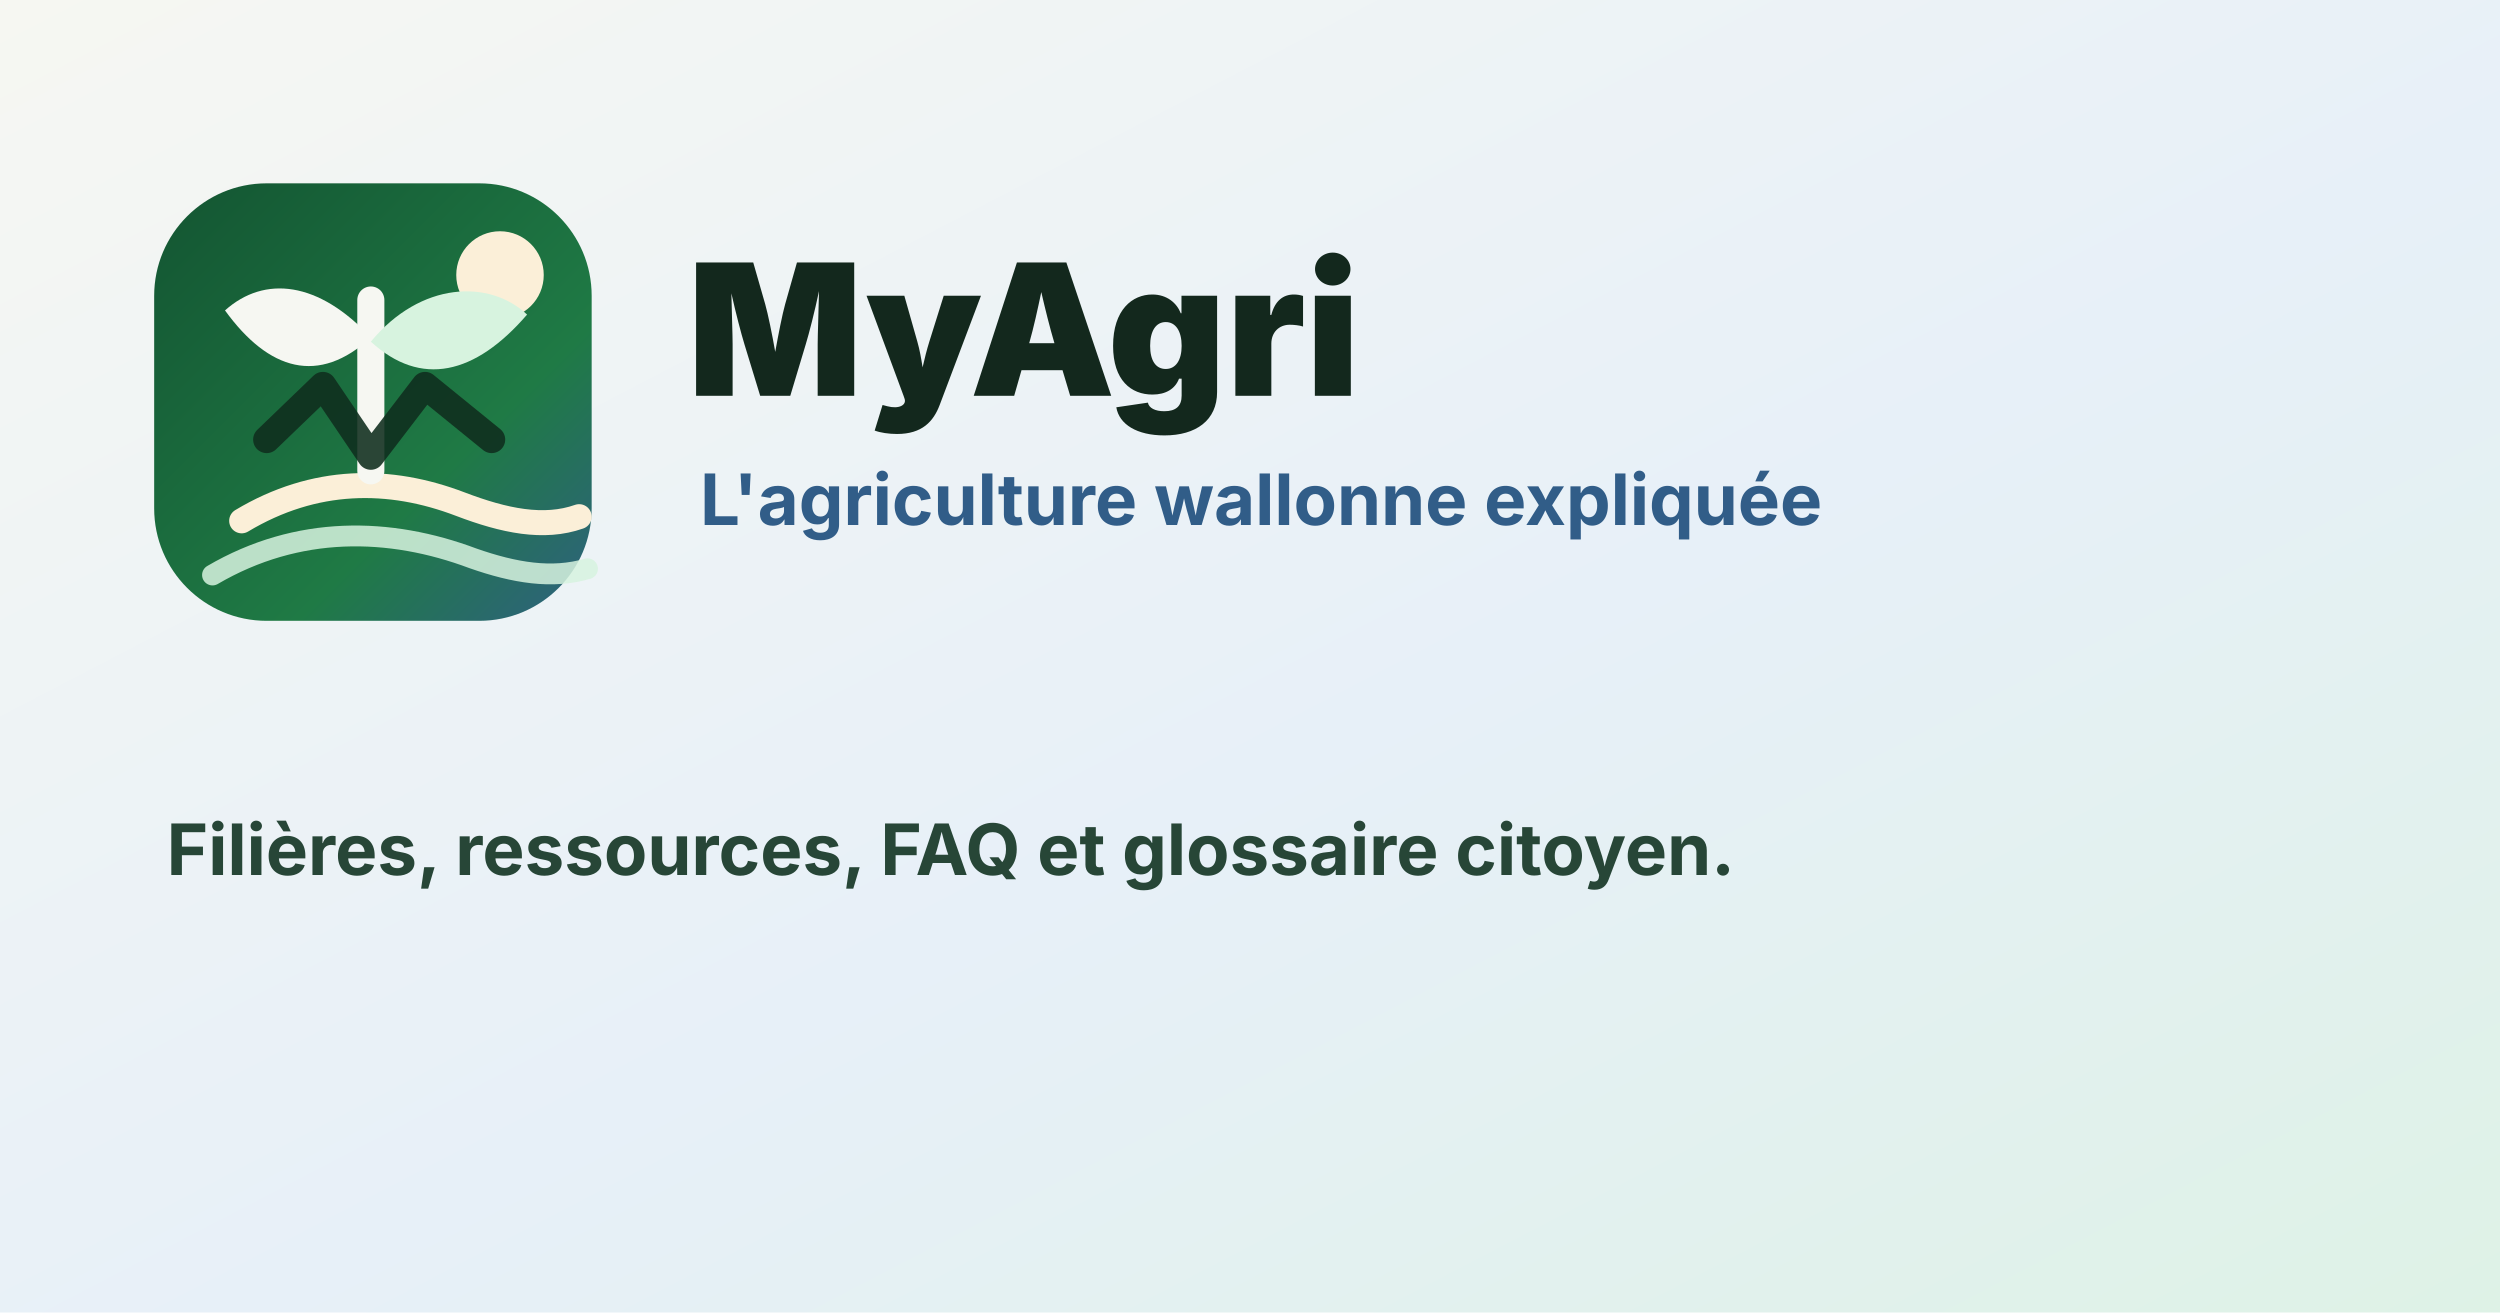
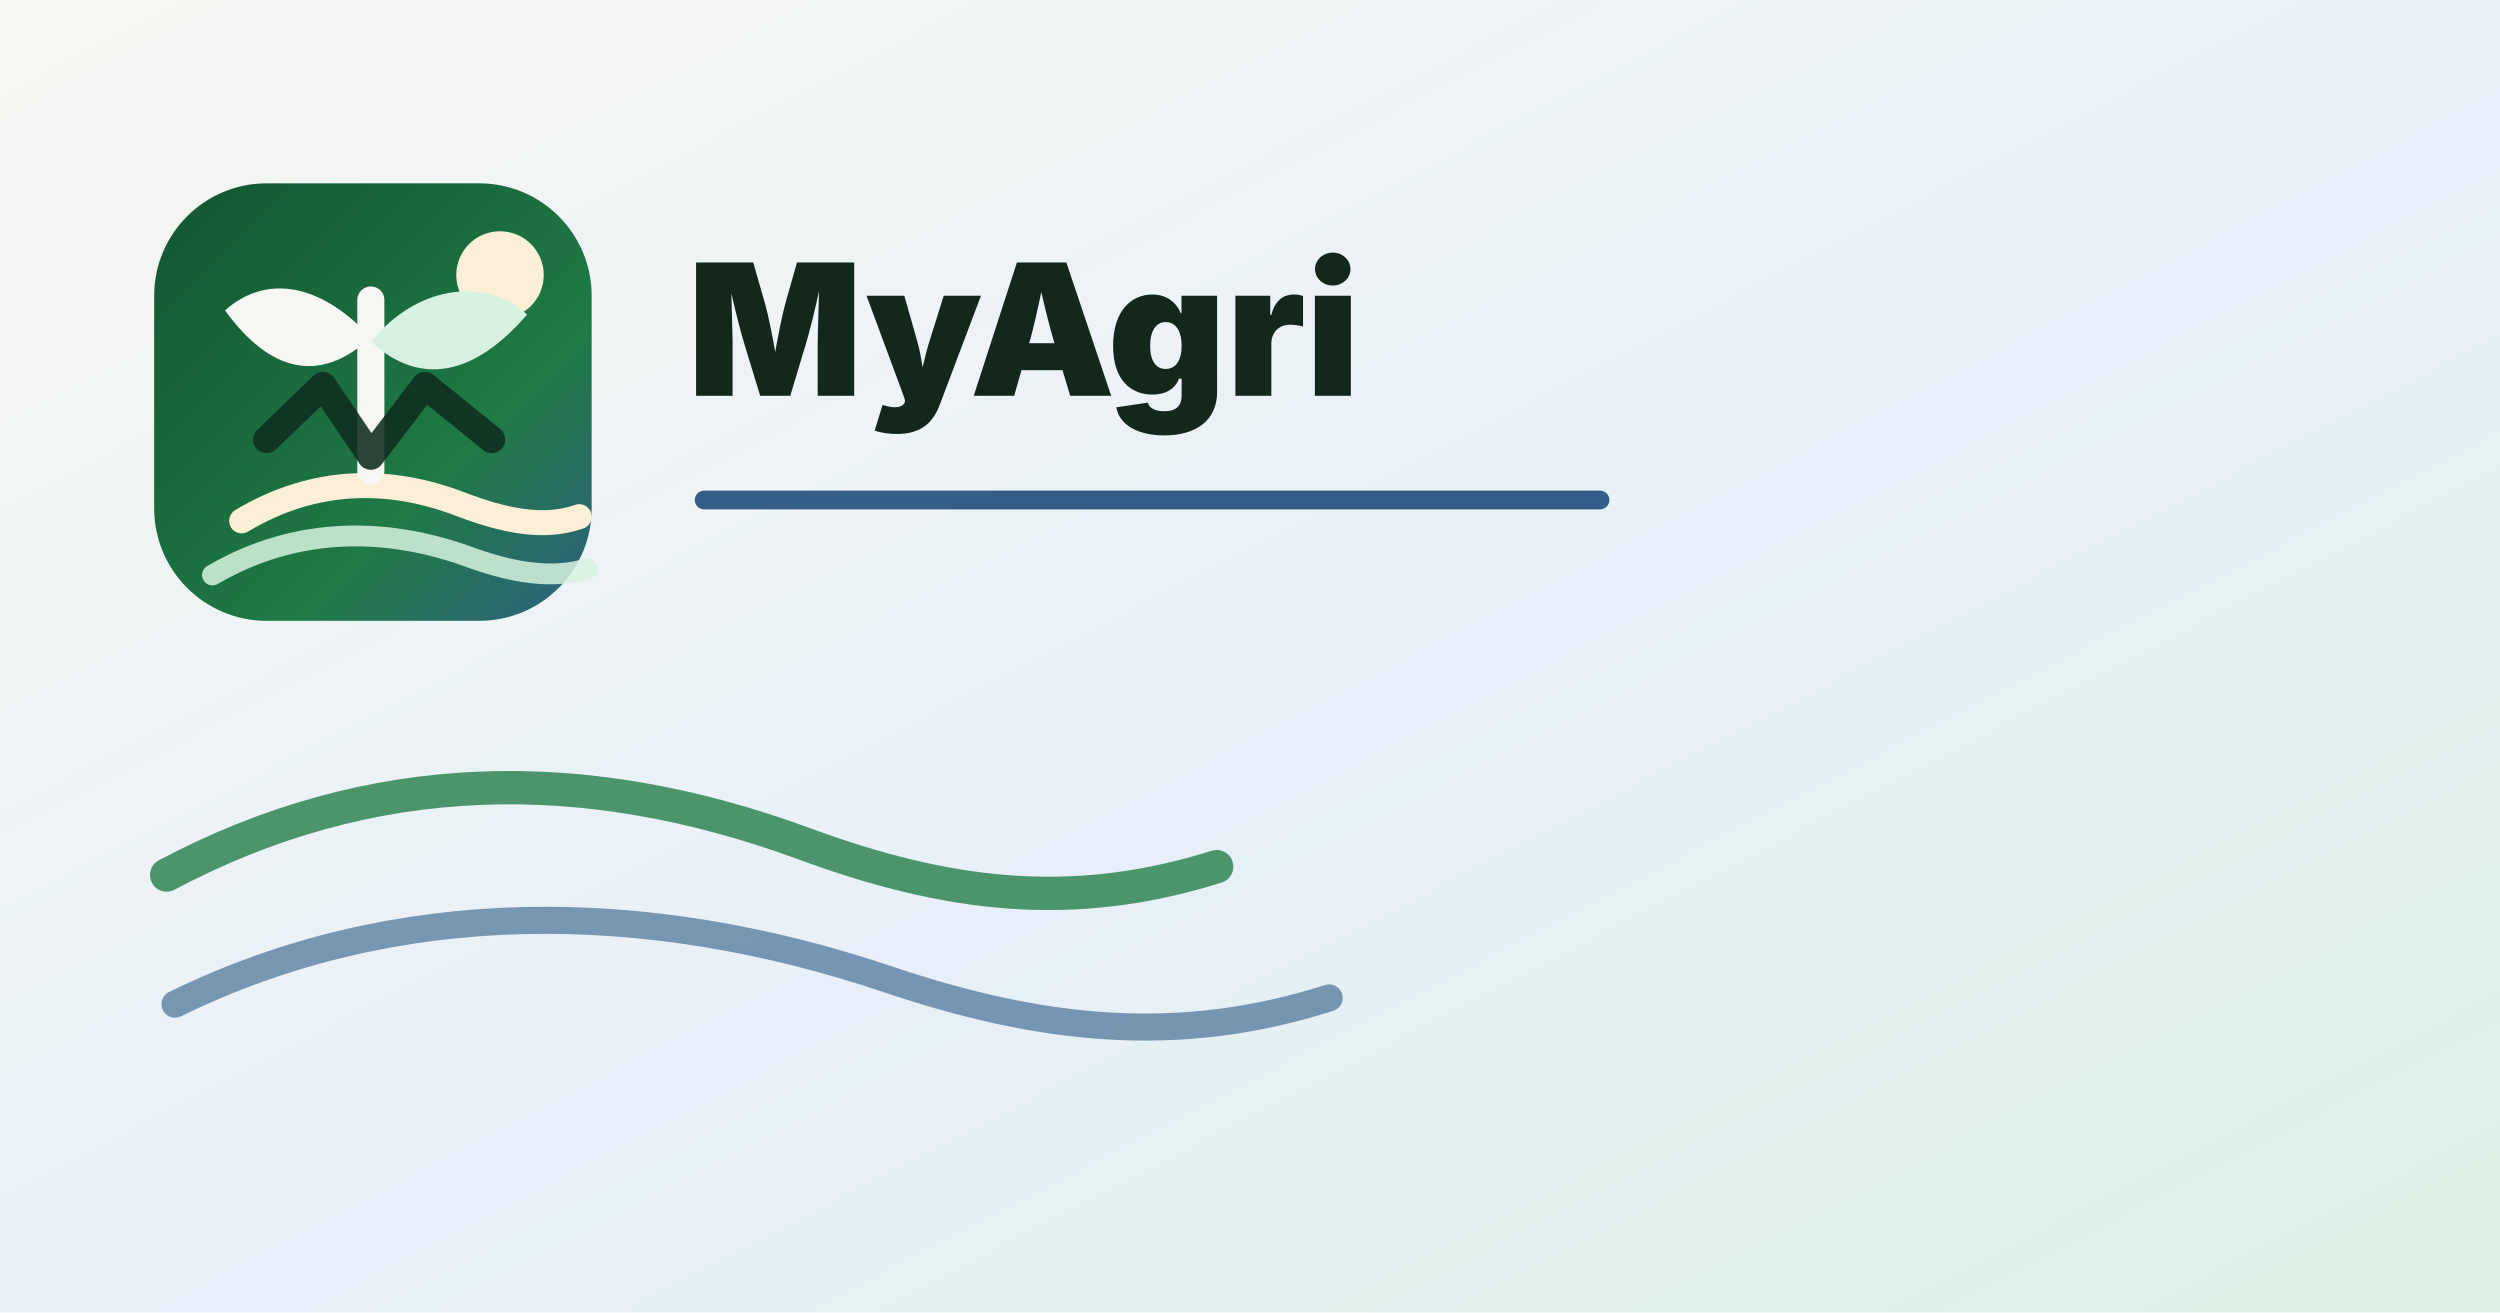
- <svg xmlns="http://www.w3.org/2000/svg" width="1200" height="630" viewBox="0 0 1200 630" role="img" aria-label="MyAgri - l'agriculture wallonne expliquée">
+ <svg xmlns="http://www.w3.org/2000/svg" width="1200" height="630" viewBox="0 0 1200 630" role="img" aria-label="MyAgri">
  <defs>
    <linearGradient id="bg" x1="0" y1="0" x2="1" y2="1">
      <stop offset="0" stop-color="#f6f7f2" />
      <stop offset="0.55" stop-color="#e7f0f8" />
      <stop offset="1" stop-color="#def2e6" />
    </linearGradient>
    <linearGradient id="mark" x1="90" y1="90" x2="300" y2="300" gradientUnits="userSpaceOnUse">
      <stop offset="0" stop-color="#145733" />
      <stop offset="0.62" stop-color="#1f7a45" />
      <stop offset="1" stop-color="#315d88" />
    </linearGradient>
  </defs>
  <rect width="1200" height="630" fill="url(#bg)" />
  <rect x="74" y="88" width="210" height="210" rx="54" fill="url(#mark)" />
  <circle cx="240" cy="132" r="21" fill="#fbefd8" />
  <path d="M116 250C151 229 187 229 221 242C242 250 261 254 278 248" fill="none" stroke="#fbefd8" stroke-width="12" stroke-linecap="round" />
  <path d="M102 276C143 252 187 253 227 268C247 275 265 278 282 273" fill="none" stroke="#d7f3df" stroke-width="10" stroke-linecap="round" opacity="0.85" />
  <path d="M178 226V144" fill="none" stroke="#f6f7f2" stroke-width="13" stroke-linecap="round" />
  <path d="M178 162C153 135 127 132 108 149C129 178 153 185 178 162Z" fill="#f6f7f2" />
  <path d="M178 164C202 135 235 134 253 151C228 180 202 186 178 164Z" fill="#d7f3df" />
  <path d="M128 211L155 185L178 219L204 185L236 211" fill="none" stroke="#0f2d1d" stroke-width="13" stroke-linecap="round" stroke-linejoin="round" opacity="0.88" />
  <g font-family="Inter, Segoe UI, Arial, sans-serif">
    <text x="330" y="190" fill="#13281d" font-size="88" font-weight="850">MyAgri</text>
-     <text x="336" y="252" fill="#315d88" font-size="34" font-weight="750">L'agriculture wallonne expliquée</text>
-     <text x="80" y="420" fill="#274637" font-size="34" font-weight="650">Filières, ressources, FAQ et glossaire citoyen.</text>
+     <path d="M338 240H768" stroke="#315d88" stroke-width="9" stroke-linecap="round" />
+     <path d="M80 420C178 368 280 366 386 405C454 430 514 438 584 416" fill="none" stroke="#1f7a45" stroke-width="16" stroke-linecap="round" opacity="0.78" />
+     <path d="M84 482C190 430 310 431 426 470C500 495 566 502 638 479" fill="none" stroke="#315d88" stroke-width="13" stroke-linecap="round" opacity="0.62" />
  </g>
</svg>
